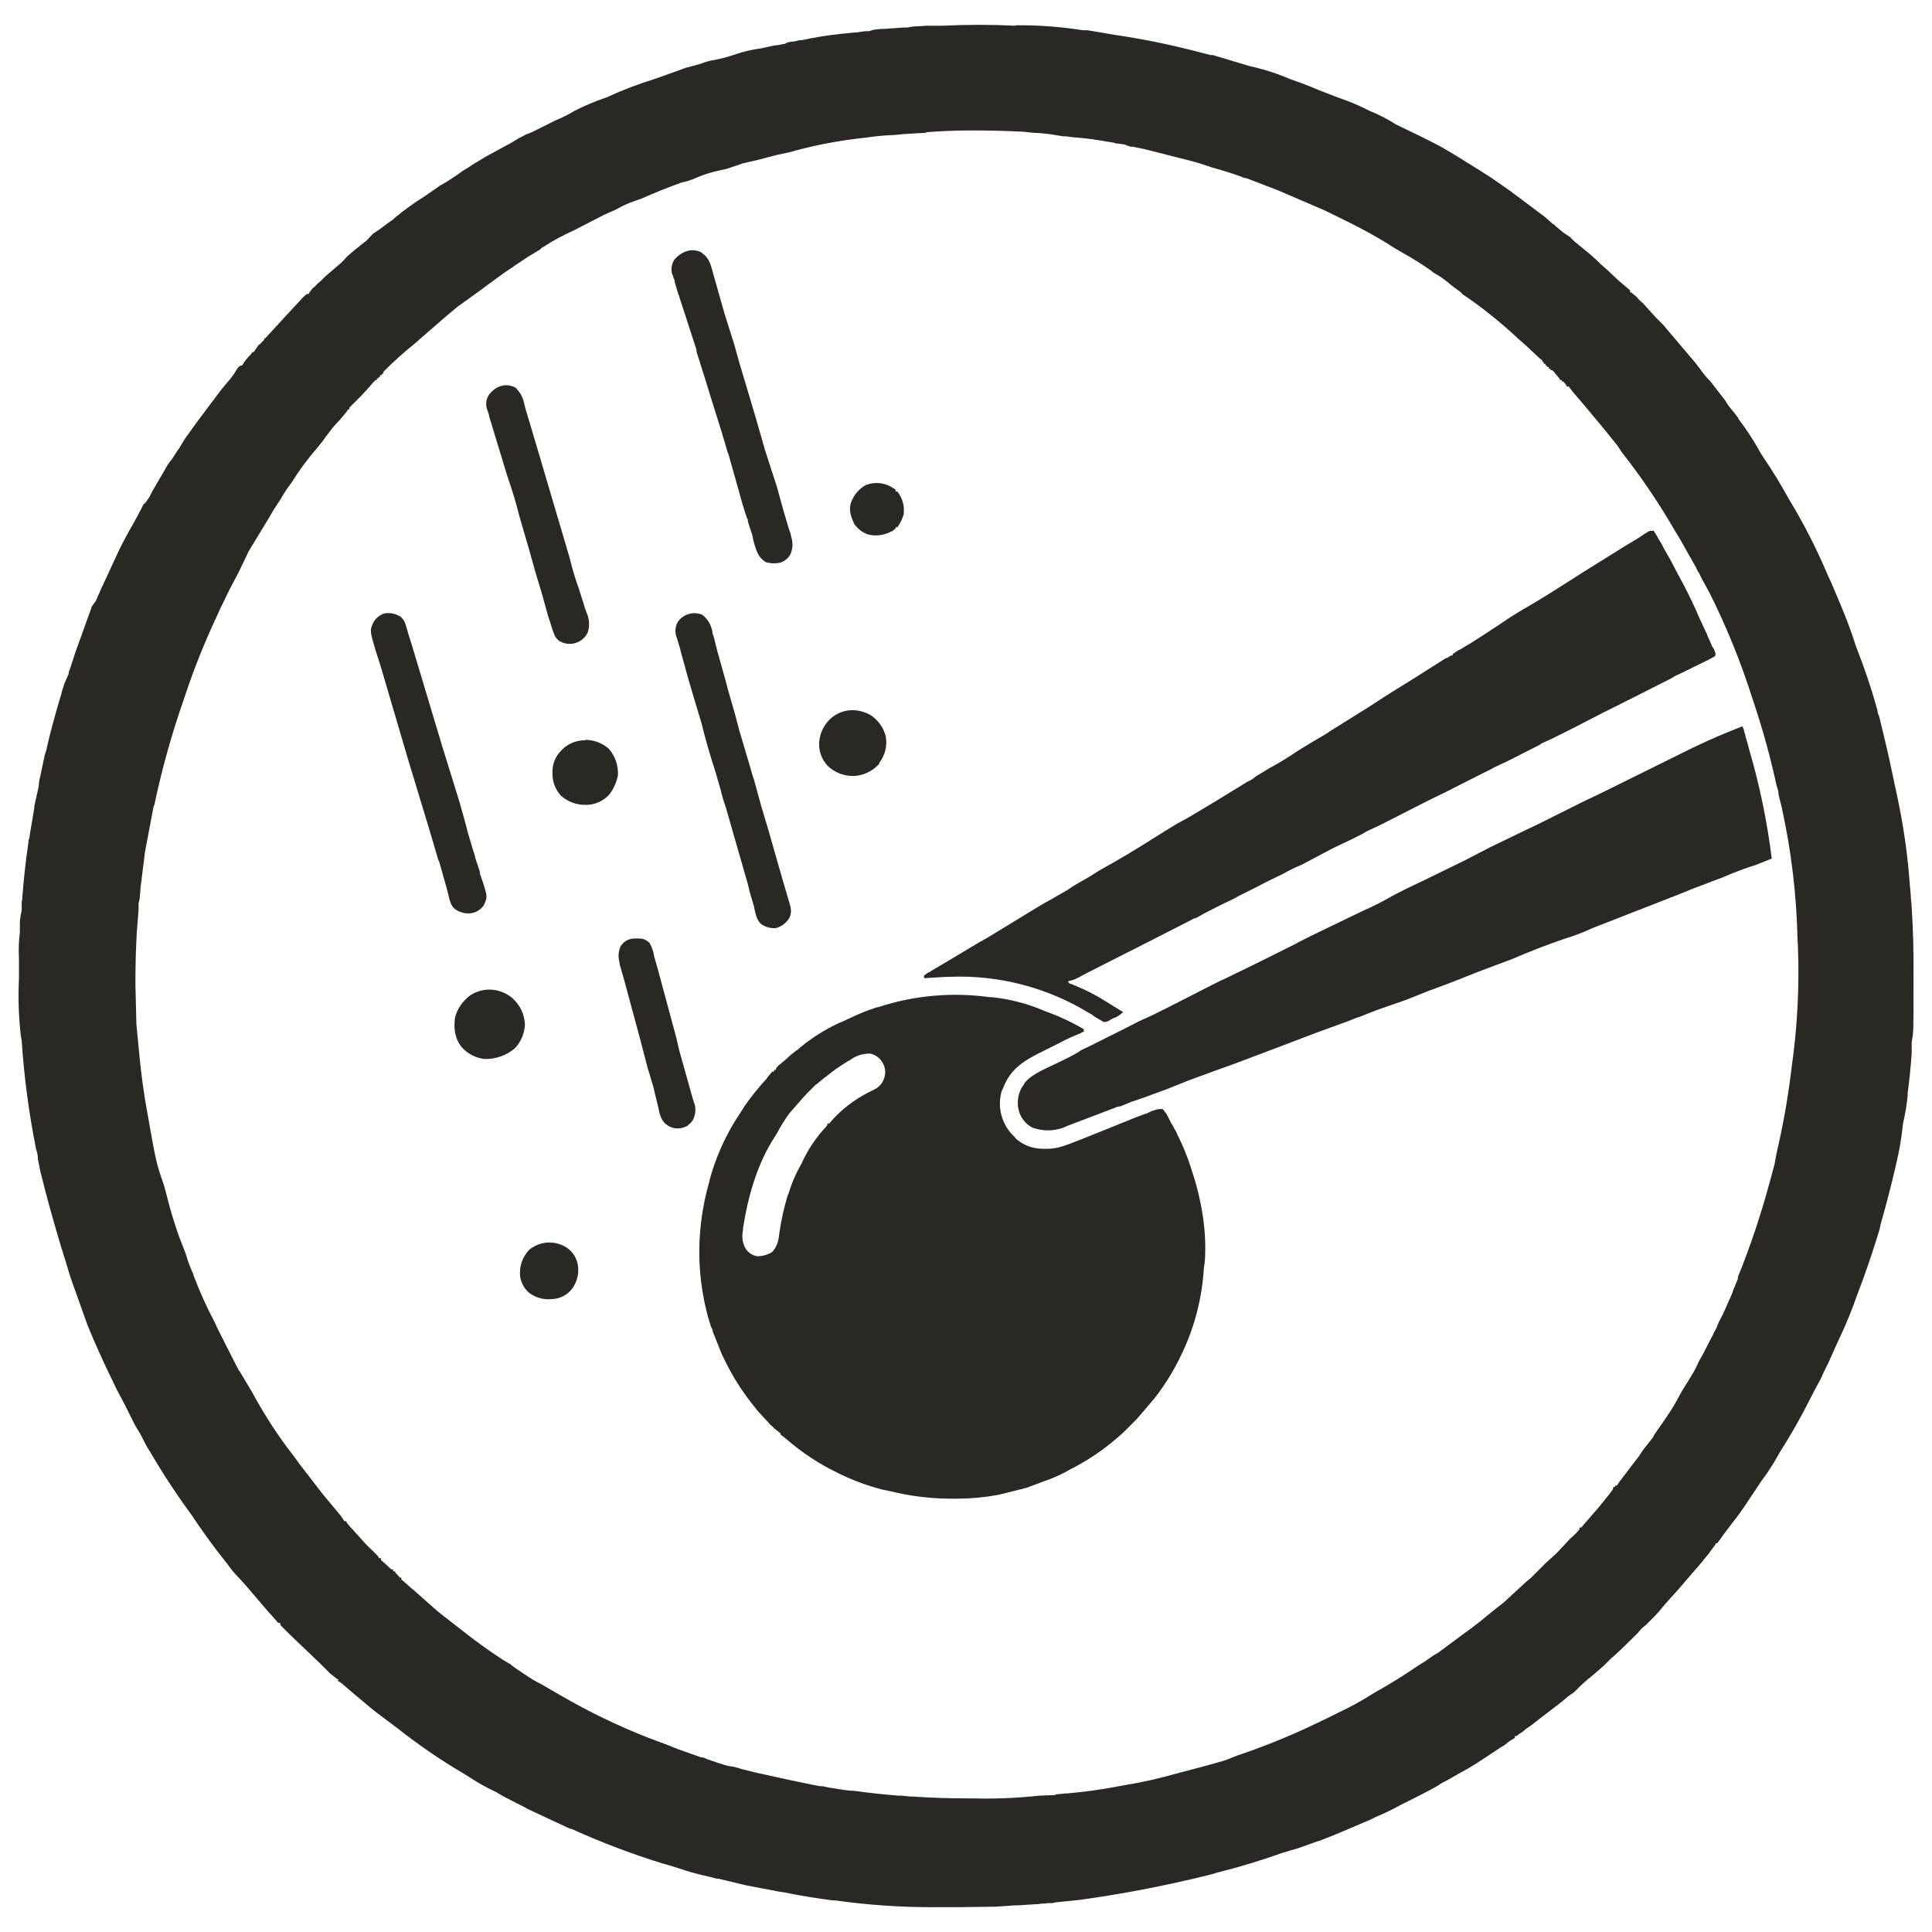
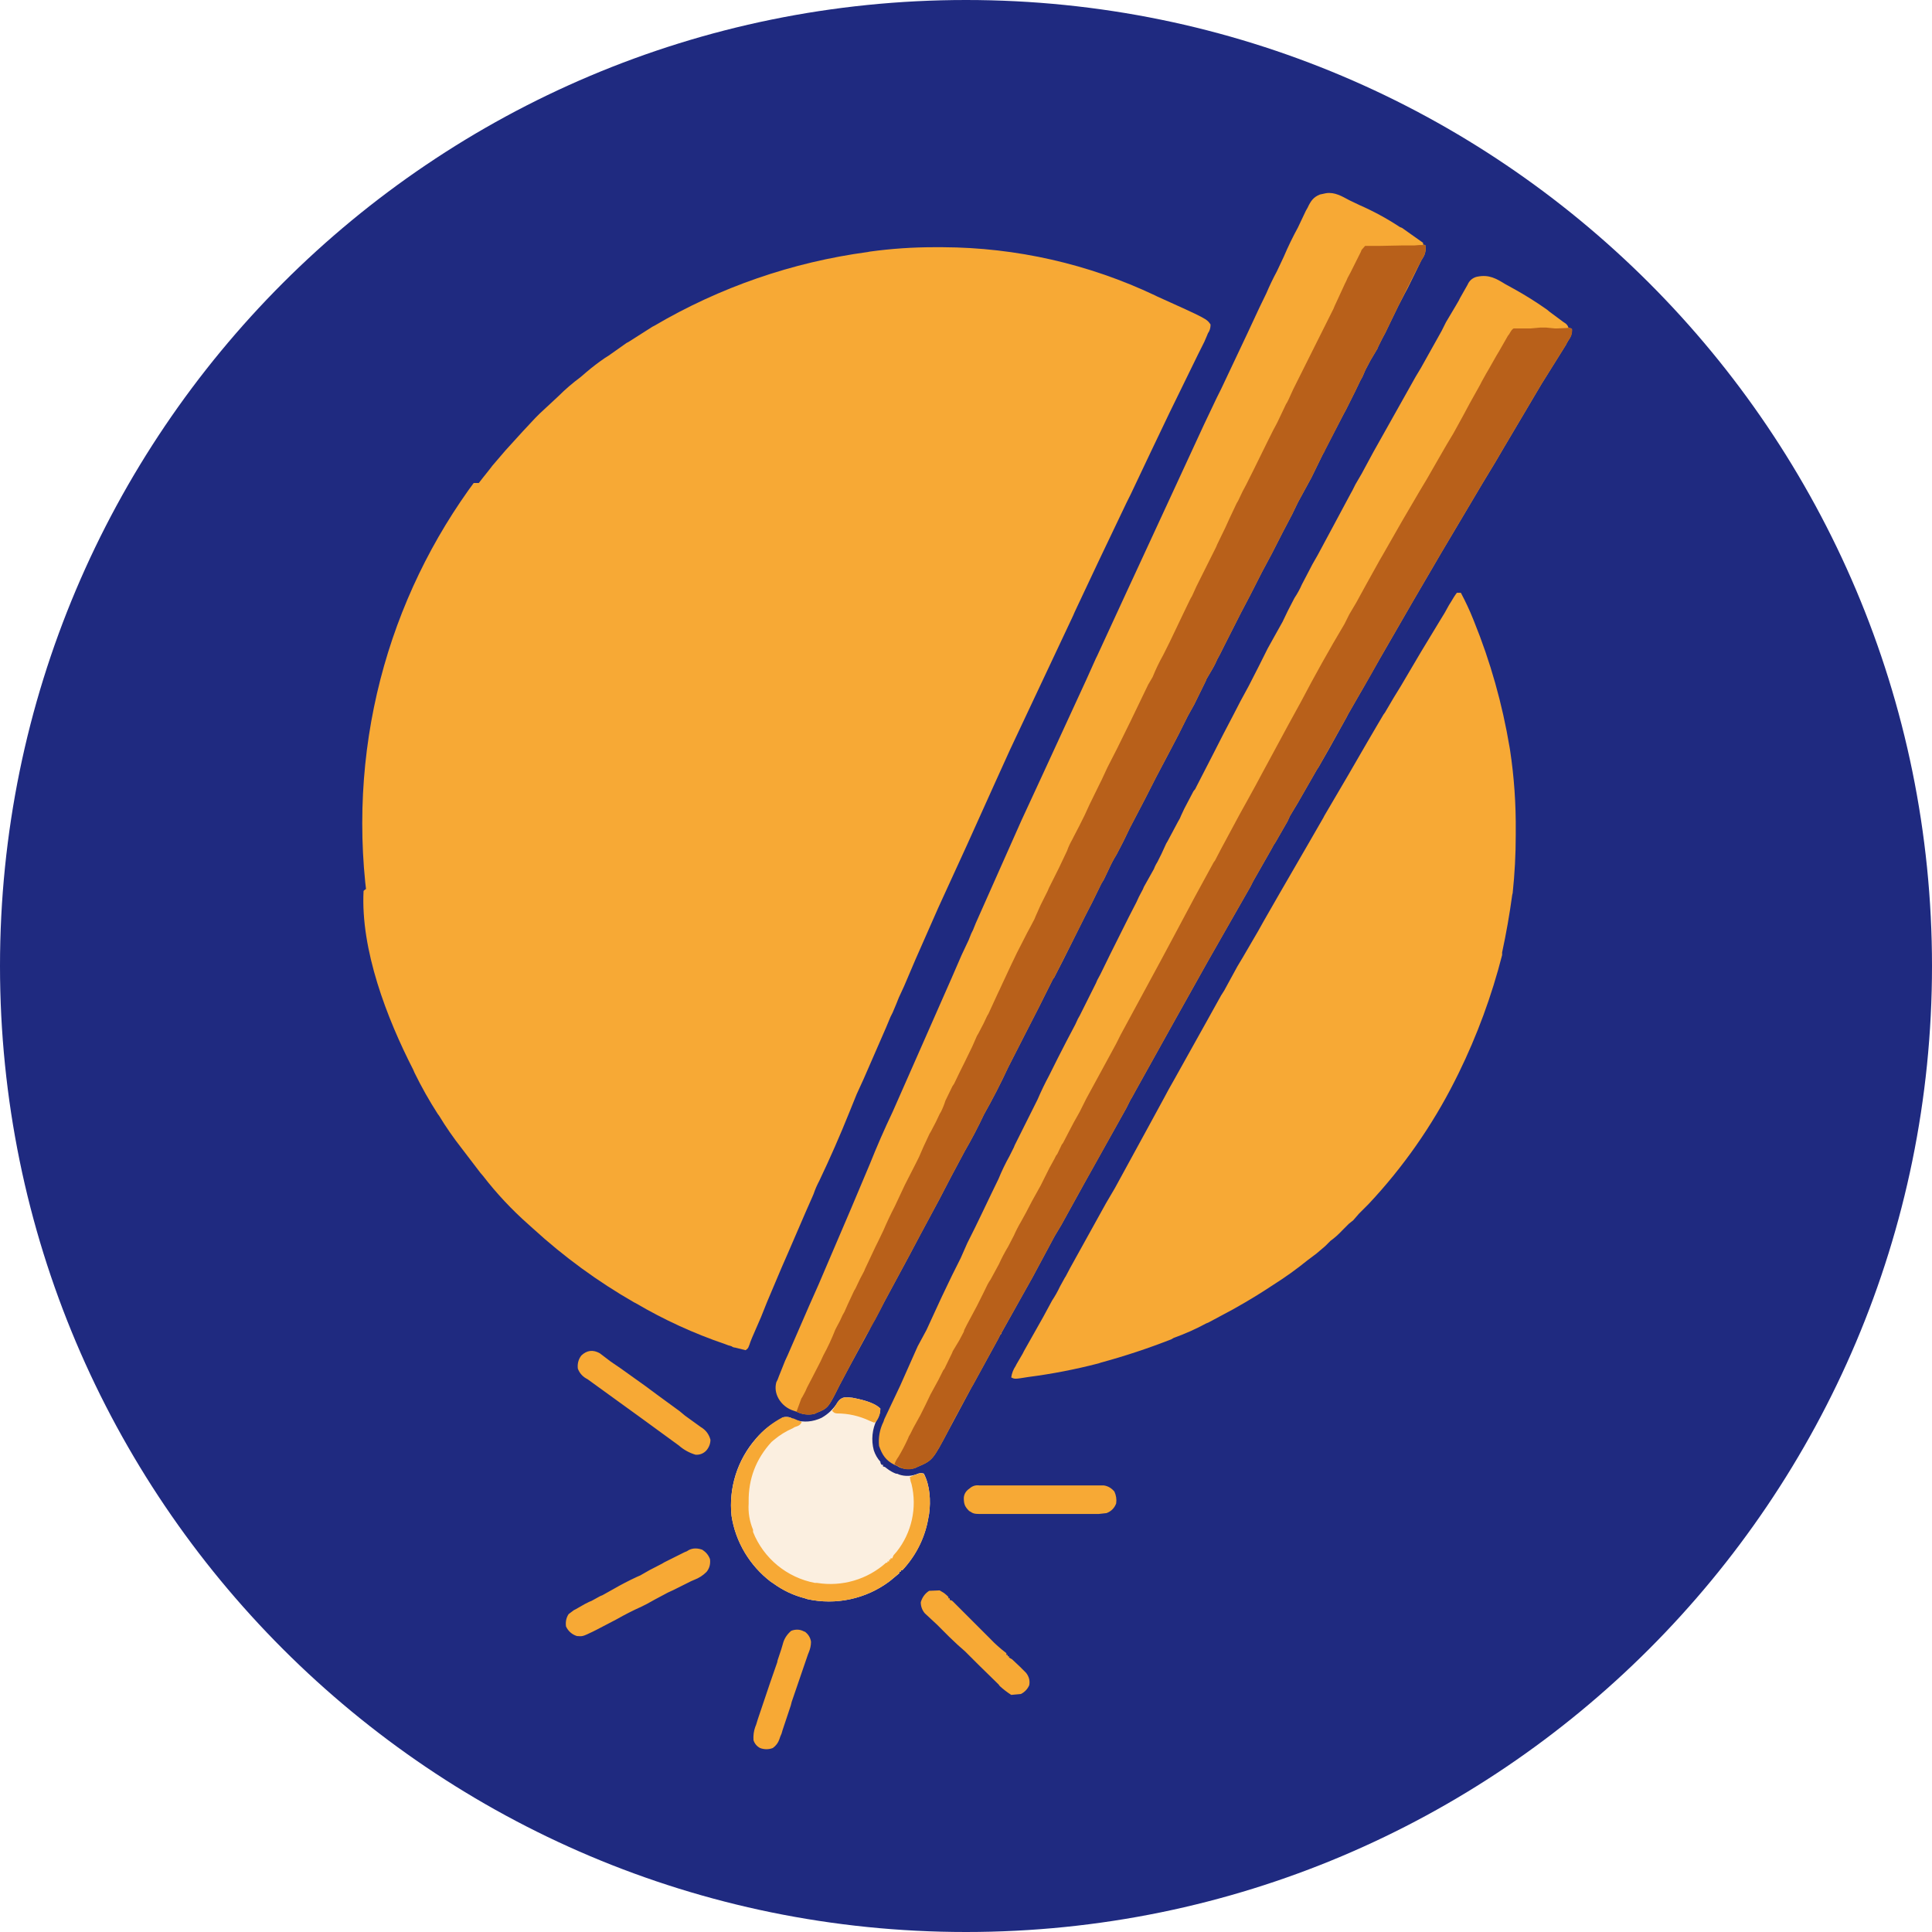
- <svg xmlns="http://www.w3.org/2000/svg" viewBox="3.63 2.11 42.8 42.8">
-   <g fill="#2B2824" fill-rule="evenodd">
-     <path d="M26.13 2.67h.19a9 9 0 0 1 1.3.11h.1l.3.05.29.05a17 17 0 0 1 1.75.35l.39.1h.05l.6.18.23.07.1.02a5 5 0 0 1 .8.27q.3.1.6.23l.44.17a5 5 0 0 1 .71.3q.3.12.58.3l.5.24.3.15.19.1.34.2.24.15.29.18.25.16.43.3.05.04.11.08.6.45.1.09.08.07q.03 0 .04.03l.18.15.15.1.1.1.22.18q.19.15.36.32l.18.16.21.2.26.22v.04l.03.01.12.1q.06.08.13.13l.18.2.13.14.13.13.12.14.33.39.28.33.1.13q.1.15.24.29l.31.4q.09.15.19.26l.1.13.02.04a6 6 0 0 1 .43.65l.02.04.1.16a11 11 0 0 1 .55.9q.5.82.87 1.7l.07.15.2.47.15.37.11.3.1.3q.27.68.47 1.4 0 .06.04.14l.17.71.05.22.19.89.03.15a14 14 0 0 1 .24 1.78l.02.21v.04l.01.1.01.13q.05.79.04 1.58v.26c0 .93 0 .93-.04 1.15v.24q-.03.45-.09.89v.06q-.03.3-.1.6l-.03.24q-.04.3-.1.56l-.04.18q-.15.64-.33 1.27l-.02.1q-.16.53-.35 1.06l-.16.43q-.15.43-.34.84l-.12.26-.17.38-.1.2q-.07.17-.16.32l-.13.25q-.31.62-.68 1.2l-.12.21q-.14.23-.29.43l-.32.48q-.15.23-.31.43l-.22.29-.02.03-.05.07-.06.08h-.03l-.01.03-.12.16-.02.03-.23.28-.14.16-.3.35-.27.3-.12.14-.04.05-.1.11-.2.2q-.1.07-.18.18l-.39.38-.14.13-.04.03-.18.18-.23.2q-.23.18-.42.38l-.14.1-.13.11-.39.3-.04.03-.27.21-.09.06-.11.09-.04.02c-.07.06-.07.06-.11.06v.04l-.1.06-.03.02-.1.08-.1.06c-.6.4-.6.4-.91.57l-.28.16-.1.05-.06.04-.03.02-.18.1-.29.15-.36.18q-.27.15-.54.26l-.12.06-.68.29-.12.05-.33.13-.04.01-.42.15-.37.11q-.7.25-1.42.43l-.17.05-.5.12-.05.01a27 27 0 0 1-2.28.42l-.07.01-.5.05-.1.02h-.1l-.06.01h-.06l-.07.01-.48.03h-.08l-.11.01-.31.02h-.07l-.73.01h-.61q-1.06 0-2.13-.15h-.05q-.55-.07-1.09-.18l-.13-.02-.68-.13-.05-.01-.58-.14h-.04l-.15-.04a6 6 0 0 1-.72-.2l-.3-.09-.04-.01q-1.03-.32-2-.76l-.07-.02-.92-.43-.05-.03-.47-.24-.17-.1q-.3-.14-.56-.31l-.16-.1a13 13 0 0 1-1.46-1l-.48-.36-.1-.08-.43-.36-.23-.2-.08-.05v-.04l-.03-.01-.1-.08-.04-.03-.03-.03-.07-.07-.04-.04-.1-.1-.66-.63-.09-.09-.04-.04-.04-.04-.03-.03-.02-.06h-.04L9.74 38l-.18-.2-.47-.55-.18-.2q-.14-.14-.24-.29l-.08-.1a14 14 0 0 1-.71-.98q-.5-.68-.92-1.4l-.07-.11-.15-.29-.12-.2-.15-.3-.08-.16-.17-.32-.03-.06-.08-.17-.02-.04a20 20 0 0 1-.52-1.16l-.05-.14-.3-.84-.02-.06-.04-.12-.04-.14a34 34 0 0 1-.5-1.73l-.07-.28-.02-.07-.06-.3q0-.11-.04-.22-.24-1.2-.32-2.41l-.02-.12q-.07-.61-.04-1.25v-.46a3 3 0 0 1 .02-.56v-.26l.01-.06.01-.08q.03-.09.02-.18v-.09l.01-.05a17 17 0 0 1 .14-1.28c0-.05 0-.05.02-.09l.02-.14.09-.53v-.04l.1-.45q0-.1.03-.2l.1-.48.03-.09.04-.17.04-.17q.12-.47.26-.93l.01-.05.04-.12.01-.04.1-.23q0-.05.03-.11l.12-.37.35-.97.01-.04.05-.07q.04-.04.07-.12l.02-.05.03-.06.05-.12.03-.06.31-.67.05-.11q.15-.3.33-.61l.15-.28.02-.04.02-.04q.01-.04.06-.07l.09-.13.03-.06L7 13l.28-.48q.06-.12.16-.24l.13-.2.03-.04.12-.2.25-.35.15-.2.33-.44.1-.13.16-.19q.1-.12.18-.26.04-.06.11-.07l.04-.07.08-.1c.08-.08.08-.08.1-.12h.03l.02-.03.07-.1.03-.04q.03 0 .04-.03l.07-.07q0-.03.03-.04l.34-.37.1-.11.42-.45c.06-.05.06-.05.1-.05l.02-.04.07-.09.04-.03.03-.03.04-.04.07-.06.1-.1.35-.3.03-.03.03-.03.06-.07.15-.13.25-.2.03-.02.15-.16.15-.1.2-.15.09-.06.04-.04a6 6 0 0 1 .68-.49l.23-.16.1-.07.14-.08.26-.17q.1-.08.21-.14l.12-.08.3-.18.46-.25.04-.02.2-.12.17-.09q.14-.05.27-.12l.4-.2q.2-.08.4-.2a5 5 0 0 1 .71-.3 9 9 0 0 1 1.1-.42l.56-.2q.09-.04.19-.06l.25-.07q.15-.06.29-.08.26-.05.51-.14a3 3 0 0 1 .54-.12l.22-.05c.32-.05.32-.05.35-.08l.11-.02h.04l.12-.03h.05a8 8 0 0 1 .87-.14l.2-.02.1-.01h.04l.2-.03h.08l.1-.03.18-.02h.06l.42-.03h.09l.1-.02.33-.02h.34q.82-.04 1.63 0m-1.97 2.37-.51.03-.2.02q-.3.01-.57.05l-.17.02a10 10 0 0 0-1.62.32l-.24.05-.42.11-.35.08-.05.02-.3.1-.18.04q-.27.06-.5.16-.15.07-.31.1-.45.16-.9.36l-.17.06q-.2.07-.37.17l-.29.13-.66.34q-.36.16-.7.38l-.03.02-.03.03-.25.15-.3.2-.25.17-.6.44-.43.31-.24.2-.45.39-.25.22a8 8 0 0 0-.7.63v.04h-.03v.03h-.04v.04h-.03v.03h-.04v.04h-.03l-.06.06-.13.15-.12.13-.27.27v.04h-.03l-.03.05-.15.18q-.15.15-.27.32l-.04.05-.07.1-.13.16a6 6 0 0 0-.56.76q-.14.18-.25.38l-.1.15-.07.11-.08.14-.45.74-.08.17-.13.27-.03.06-.18.34-.2.41-.1.22a16 16 0 0 0-.67 1.67l-.05.15q-.4 1.14-.65 2.33l-.02.05-.18.95-.01.06-.1.8v.04l-.01.1q0 .09-.03.17v.15l-.04.51q-.03.54-.03 1.09v.06l.02.82v.04l.07.73a15 15 0 0 0 .17 1.23c.2 1.13.2 1.13.37 1.62l.05.18q.12.5.3 1l.02.05.07.18.05.13q.06.22.16.43l.01.04q.2.53.46 1.02l.06.13.17.34.02.04.28.55.03.04.28.47q.33.61.73 1.16l.06.08.13.17.13.18.51.66.4.48.08.12h.04l.01.03.08.1.06.06.06.07.03.03.09.1q.11.13.24.25l.14.14q0 .03.03.04h.03v.04l.07.06.13.12q.04.04.07.03v.04h.04l.01.03.1.11h.03v.04l.06.05.17.15.05.04.1.09.43.38.37.29.13.1q.45.36.94.68l.17.1.06.05.1.07c.36.24.36.24.54.33l.22.13.14.08.07.04a14 14 0 0 0 1.93.93l.4.15.25.1.51.18q.06 0 .13.04c.44.15.44.15.6.17l.21.06.28.07.73.16.24.05.34.07.11.02h.05l.14.03.26.04.06.01.16.02h.06q.5.07 1.01.11h.07l.2.02h.05q.6.04 1.2.04h.12q.73.02 1.47-.06l.24-.01c.1 0 .1 0 .14-.02l.12-.01.08-.01h.04q.58-.05 1.15-.16l.11-.02a10 10 0 0 0 1.16-.26l.38-.1.3-.08c.4-.11.4-.11.57-.18l.1-.04a15 15 0 0 0 1.6-.64l.42-.2.2-.1a7 7 0 0 0 .8-.44q.52-.29 1-.62l.13-.08.2-.14.09-.05.58-.43q.28-.2.53-.41l.21-.17q.14-.1.25-.21l.12-.11.26-.24.12-.1.33-.33.22-.2.04-.04.28-.3q.12-.1.2-.2v-.04h.04l.05-.06.33-.38.13-.16c.2-.25.2-.25.2-.3h.04v-.03h.04l.06-.09.19-.25.23-.3.1-.15.22-.28.03-.06c.39-.56.39-.56.52-.8l.1-.18c.27-.43.27-.43.37-.65l.08-.14.2-.39.03-.05.02-.05.05-.09.06-.15.09-.17.2-.45.03-.09.1-.24v-.04a18 18 0 0 0 .69-2.05l.12-.44.05-.27q.2-.85.31-1.72l.02-.16q.16-1.12.15-2.25v-.04l-.01-.38-.01-.21a15 15 0 0 0-.34-2.84l-.01-.05-.07-.28q0-.09-.04-.18a17 17 0 0 0-.49-1.8l-.05-.15a16 16 0 0 0-.95-2.34l-.17-.31-.05-.1q0-.02-.03-.05l-.06-.12-.35-.62-.08-.13a15 15 0 0 0-1.2-1.78l-.1-.15-.29-.36-.1-.12-.35-.42-.24-.28-.1-.13h-.05v-.03l-.07-.08h-.03v-.03h-.04l-.01-.03-.1-.12-.03-.04q-.04-.04-.07-.03v-.03h-.04v-.04h-.04v-.03h-.03v-.04h-.04v-.04h-.03v-.03l-.07-.06-.14-.13-.16-.15-.16-.14a10 10 0 0 0-1.25-1L36 8.59l-.07-.05-.16-.12q-.18-.16-.4-.28l-.03-.03q-.3-.21-.62-.39l-.19-.11c-.5-.33-1.06-.6-1.6-.86l-.05-.02-.93-.4-.7-.27q-.08-.01-.13-.04-.31-.11-.64-.2l-.06-.02-.06-.02-.15-.05-.14-.04-.31-.08-.04-.01-.08-.02-.67-.17-.25-.05h-.05l-.13-.05-.08-.01-.05-.01h-.05l-.06-.02-.13-.02-.18-.03q-.3-.05-.6-.07l-.14-.02h-.07l-.12-.02q-.27-.05-.56-.06l-.17-.02Q25.77 5 25.2 5h-.06q-.5 0-1 .04" />
-     <path d="M19.16 7.7c.2.13.22.3.28.51l.25.88.2.63.12.43.37 1.24.2.7.26.8.16.58.04.13.01.04.07.23.02.05.02.09q.06.19-.02.38a.4.4 0 0 1-.21.18.6.6 0 0 1-.34-.01c-.16-.1-.2-.24-.25-.4l-.03-.12-.01-.06-.1-.31q0-.06-.03-.1l-.1-.32-.08-.29-.22-.78-.02-.05-.13-.44-.26-.83-.12-.39-.18-.57v-.04l-.38-1.17q0-.03-.02-.05l-.08-.27q0-.06-.03-.1l-.01-.05-.02-.04a.4.4 0 0 1 .05-.32c.15-.17.37-.27.6-.16m-4.1 3.02q.13.13.17.32l.03.12.02.07.1.33.13.44.09.3.01.04.03.1.6 2.03a6 6 0 0 0 .2.67l.12.38.02.07.05.13a.6.6 0 0 1 .01.4.44.44 0 0 1-.61.2.3.3 0 0 1-.14-.18l-.02-.05-.09-.28-.02-.06-.13-.47-.15-.5-.14-.5-.21-.72a10 10 0 0 0-.27-.9l-.18-.59-.2-.66-.02-.06-.01-.06-.05-.14q-.04-.2.09-.34c.15-.17.38-.22.57-.1m8.36 2.22.04.03V13h.04q.17.22.14.5-.04.15-.14.29h-.04v.03l-.08.06-.05.02a.7.7 0 0 1-.48.05.6.6 0 0 1-.31-.24c-.07-.16-.12-.3-.07-.46q.1-.27.34-.4.32-.11.61.08m16.83.93.08.13.02.04.08.13.04.08.17.3.14.27.13.24q.2.38.37.78l.15.32.02.05.1.23.04.06.02.06c.02.04.02.04 0 .1l-.13.07-.04.02-.55.27-.17.08-.08.05-1.09.55-.4.2-.68.35-.2.1-.28.14-.22.1-.04.03-.73.37-.28.13-.07.04-.1.05-.18.09-.75.38-.35.17-.59.3-.43.22-.04.02-.3.14-.07.04-.03.02-.24.12-.42.2-.7.37q-.2.08-.39.19l-.37.18-.27.14-.36.18L31 22l-.12.06-.25.12-.33.17-.18.1q-.04 0-.1.04l-.9.46-.79.4-.63.32-.15.08-.04.02-.08.04-.14.04q.02.06.08.06l.04.02.05.02a4 4 0 0 1 .66.34l.39.24q-.1.1-.22.14l-.04.02c-.1.06-.1.06-.17.06l-.19-.11-.08-.06-.04-.02a5.5 5.5 0 0 0-3.12-.81h-.05l-.5.03v-.06l.1-.07q.03 0 .04-.02l.39-.23.7-.42.04-.02.14-.08 1.05-.64.2-.12.11-.06.4-.23.15-.1.33-.19.24-.15a21 21 0 0 0 1.24-.74l.47-.29.24-.13.62-.37.7-.43q.1-.04.19-.12l.28-.17a7 7 0 0 0 .64-.39l.36-.22.24-.14.08-.05.04-.03.13-.08.4-.25.32-.2.4-.26.69-.43.63-.4.04-.01c.07-.05.07-.05.11-.05v-.03l.12-.08.08-.04.03-.02.2-.12.25-.16.35-.23a9 9 0 0 1 .72-.45l.33-.2.57-.36.25-.16.61-.38.32-.2.25-.15.05-.03.1-.07.05-.03.05-.03c.03-.02.03-.02.1-.02m-27.75 1.89c.07.06.1.1.13.2l.02.07.01.03.04.14.07.22.63 2.1.02.07.1.32.3.97.14.5.04.16.11.37.05.16.01.05.1.3v.04l.07.2c.1.32.1.32.02.5a.4.4 0 0 1-.28.18.5.5 0 0 1-.36-.09c-.1-.08-.12-.21-.15-.33l-.02-.08-.05-.18-.13-.46-.02-.04-.18-.61-.1-.33-.4-1.32-.6-2.04-.08-.25-.02-.06c-.14-.47-.14-.47-.06-.65q.08-.14.24-.2.19-.03.34.06m6.71-.03q.2.16.23.43l.02.05.08.32.16.57.08.3.15.52.1.38.22.74.08.28.02.05.17.62.15.5.12.42.16.56.19.65.01.04q.05.14-.01.28a.5.5 0 0 1-.3.23.5.5 0 0 1-.33-.09c-.11-.1-.13-.27-.16-.4l-.1-.34-.01-.05-.03-.12-.23-.8-.25-.87q-.07-.2-.12-.41l-.11-.38a15 15 0 0 1-.31-1.08l-.18-.6-.12-.41-.16-.58-.01-.05-.04-.13-.02-.07-.02-.06a.4.4 0 0 1 .03-.35.45.45 0 0 1 .54-.15m3.74 2.23q.24.17.32.45.06.33-.14.6 0 .03-.03.05a.8.8 0 0 1-.52.24.8.8 0 0 1-.6-.23.7.7 0 0 1-.18-.55q.04-.3.26-.5c.26-.22.6-.23.89-.06m19.3.24.03.07.01.05.02.06.01.05.05.17.04.15q.34 1.17.49 2.38l-.35.14a7 7 0 0 0-.72.27l-.66.25-.37.15-.36.14-.05.02-1.46.57q-.3.14-.63.24a16 16 0 0 0-1.16.45l-.43.16-.37.14-.35.14-.31.12-.38.14-.5.2-.66.23-.38.15-.04.01-.2.08-.74.27-.71.27-.21.08-.45.17-.48.18-.39.14-.3.11-.27.1-.5.2-.55.2-.21.07-.24.1q-.07 0-.14.04l-.03.01-1 .38-.09.04a1 1 0 0 1-.69 0 .6.6 0 0 1-.29-.34.7.7 0 0 1 .05-.54l.05-.07.02-.04c.17-.21.48-.32.72-.44.37-.18.37-.18.54-.29l.21-.1.32-.16.42-.21.31-.16.33-.15.4-.2.43-.22.47-.24.2-.1.09-.04.82-.4.7-.35.04-.02.07-.04.3-.15.04-.02 1.1-.53a6 6 0 0 0 .63-.32l.31-.16.42-.2.9-.44.54-.28.62-.3.5-.24.08-.04.84-.42.46-.22 1.96-.97a15 15 0 0 1 1.13-.49m-25.63.3a.8.8 0 0 1 .52.2q.21.25.2.58a1 1 0 0 1-.17.4l-.03.04a.7.7 0 0 1-.54.22.8.8 0 0 1-.52-.2.7.7 0 0 1-.19-.5v-.04q0-.27.2-.47a.7.7 0 0 1 .52-.22m1.14 4.39h.06q.13 0 .23.1.08.14.1.29l.08.28.14.52.27 1 .07.3.3 1.07.02.06q.08.2-.02.4c-.04.06-.04.06-.09.1l-.03.03q-.15.08-.3.05a.4.4 0 0 1-.27-.2q-.05-.1-.07-.23l-.1-.41-.01-.05-.03-.1-.08-.27-.02-.06-.15-.58-.37-1.37-.1-.35-.01-.07a.5.5 0 0 1 .03-.34q.12-.18.35-.17m-2.75 1.32c.18.17.26.34.28.59q-.02.3-.22.52a1 1 0 0 1-.68.24.8.8 0 0 1-.5-.26c-.16-.2-.18-.42-.15-.66q.08-.3.35-.5c.3-.18.65-.15.92.07" />
-     <path d="M25.55 24.2h.05a4 4 0 0 1 1.18.31q.45.16.86.4v.06q-.04 0-.07.03-.24.09-.46.21l-.36.18c-.41.2-.74.39-.9.83l-.03.06-.01.04a1 1 0 0 0 .3.98l.03.04q.27.23.64.22h.05c.24 0 .44-.09.65-.17l.08-.03 1.24-.5.16-.06.09-.03.1-.05.04-.01a.4.4 0 0 1 .2-.03l.09.12.02.04.07.14.03.05.09.16.02.05a5 5 0 0 1 .31.76c.22.66.35 1.36.3 2.06l-.02.14q-.06.98-.47 1.86l-.02.04q-.24.52-.6.98l-.1.12-.3.35-.3.3-.15.13a5 5 0 0 1-.96.65l-.04.02a3 3 0 0 1-.59.27l-.4.15-.6.15-.05.01a5 5 0 0 1-.87.08h-.06q-.74.01-1.46-.17l-.15-.03a5 5 0 0 1-.93-.34l-.04-.02q-.63-.3-1.16-.76l-.1-.08-.03-.02v-.03l-.03-.02-.11-.09-.04-.04-.05-.04-.04-.05-.25-.27-.02-.03q-.44-.53-.73-1.15l-.03-.06-.2-.5q0-.05-.04-.11a5 5 0 0 1-.18-.74l-.01-.06c-.13-.8-.07-1.63.15-2.4l.01-.05a5 5 0 0 1 .56-1.3l.18-.28.03-.05q.23-.33.49-.61l.05-.07.03-.03.03-.04q.02-.03.06-.02v-.04h.04v-.03l.05-.06.18-.15q.12-.12.27-.22l.03-.03a4 4 0 0 1 .85-.54l.05-.02.24-.11q.27-.13.55-.22l.05-.01a5.5 5.5 0 0 1 2.46-.22m-3.11 1.4-.06.04q-.23.14-.45.32l-.03.02-.17.14-.04.03-.18.18-.11.12-.28.32q-.16.22-.28.45l-.05.08c-.39.6-.59 1.32-.7 2.02v.04q-.05.24.07.43a.4.4 0 0 0 .24.15q.18 0 .33-.09c.13-.13.15-.28.17-.46q.06-.4.18-.8l.02-.04a3 3 0 0 1 .28-.65 3 3 0 0 1 .56-.84q.02-.02.02-.06H22l.05-.06q.34-.38.8-.62l.04-.02.1-.05q.19-.09.24-.3a.4.4 0 0 0-.05-.3.4.4 0 0 0-.28-.2q-.26 0-.46.16m-6.24 4.15q.18.13.23.36a.7.7 0 0 1-.15.57.6.6 0 0 1-.44.2.7.7 0 0 1-.5-.15.6.6 0 0 1-.19-.37q-.02-.33.2-.57a.7.7 0 0 1 .85-.04" />
+ <svg xmlns="http://www.w3.org/2000/svg" width="200" height="200" viewBox="7 2 44 44">
+   <defs>
+     <clipPath id="a">
+       <circle cx="29" cy="24" r="22" />
+     </clipPath>
+   </defs>
+   <circle cx="29" cy="24" r="22" fill="#1f2a80" />
+   <g clip-path="url(#a)">
+     <path fill="#f7a935" d="M28.27 7.63h.2a11.4 11.4 0 0 1 4.84 1.1l.04.02c1.13.51 1.13.51 1.22.64q0 .12-.06.2l-.02.05-.06.14-.04.08-.1.2-.66 1.35-.43.9-.45.95-.03.06-.06.12-.63 1.32-.49 1.04-.07.15-.03.07L30 19.08l-.34.75-.64 1.42-.65 1.42-.52 1.18-.26.61-.12.26-.02.05-.04.1-.08.19-.05.1-.1.24-.51 1.17-.16.35-.17.42a27 27 0 0 1-.68 1.55q-.08.15-.13.3l-.03.07-.15.34-.41.95-.14.32-.33.78-.1.25-.04.1-.2.46-.04.1-.02.06-.02.05q-.01.04-.07.08l-.24-.06q-.04 0-.08-.03l-.07-.02-.08-.03a11 11 0 0 1-2.03-.93l-.04-.02a13 13 0 0 1-2.3-1.68l-.1-.09A8 8 0 0 1 18 28.78l-.06-.07-.42-.55q-.29-.37-.52-.75l-.03-.04q-.29-.45-.53-.94l-.03-.07c-.6-1.17-1.2-2.73-1.13-4.07.06-.06.08-.05.17-.05h1.39c.51 0 .98-.14 1.37-.51l.15-.18c.16-.21.3-.48.34-.74l.01-.07a2 2 0 0 0-.46-1.55l-.04-.05q-.09-.1-.18-.16l-.19-.15.02-.05h1.51q.46.02.9-.12l.05-.02q.28-.1.51-.28l.04-.03c.37-.28.6-.7.69-1.15v-.05a1.9 1.9 0 0 0-1.44-2.08l-.07-.02q-.2-.03-.4-.02h-2.81c-.06-.01-.06-.01-.13-.05q.01-.12.08-.23l.04-.06.4-.7.03-.04q.15-.27.35-.52l.08-.12q.2-.28.42-.55l.07-.09.03-.04.3-.35.1-.11.2-.22.1-.11.28-.3.1-.1.43-.4q.23-.23.5-.43l.14-.12q.2-.17.42-.32l.08-.05.41-.29.04-.02.55-.35.04-.02a13 13 0 0 1 4.86-1.68l.05-.01q.73-.1 1.46-.1" />
+     <clipPath id="b">
+       <path d="M13 13h11v11H13z" />
+     </clipPath>
+     <circle cx="28.35" cy="20.75" r="13.1" fill="#f7a935" clip-path="url(#b)" />
+     <path fill="#f7a935" d="M40.18 15.5h.09q.16.3.28.6l.02.05q.56 1.38.81 2.87l.01.06q.14.92.13 1.87v.07q0 .66-.07 1.32l-.01.04q-.09.66-.23 1.31v.06a14 14 0 0 1-.99 2.69l-.09.18a12 12 0 0 1-1.96 2.8l-.22.22-.13.15-.1.08-.15.15q-.13.14-.27.24l-.12.12-.2.17-.2.15a8 8 0 0 1-.78.56q-.42.28-.85.52l-.07.04-.56.3-.05.02q-.35.19-.74.33l-.05.03q-.79.31-1.6.53l-.06.02a13 13 0 0 1-1.6.31c-.31.05-.31.05-.39.01q.02-.14.1-.26l.02-.04.07-.12.07-.12.03-.06.44-.78.2-.37q.1-.15.18-.32l.11-.2.02-.03.1-.19.82-1.48.2-.34.77-1.41.37-.68.08-.15.13-.23.53-.95.24-.43.3-.54.07-.11.3-.55.12-.2.35-.6.14-.25.35-.61.66-1.14.34-.59.02-.04.54-.92.44-.76.24-.41.13-.22.03-.04.2-.34.16-.26.46-.78.43-.71.11-.18.1-.18.05-.08.06-.1.04-.06zM37.2 6.4c.2-.03.36.07.53.16l.23.11q.48.21.92.5l.05.02.48.34v.04l.05.01q.03.17-.06.3l-.03.05-.31.63-.07.13-.14.27-.17.35-.13.27-.07.13-.09.18-.02.05-.16.27-.1.19-.02.04-.06.14-.05.09-.12.25-.2.4-.07.13-.44.85-.02.04-.02.04-.23.47-.02.04-.3.55-.13.27-.21.4-.25.49-.23.43-.27.53-.21.4-.37.73-.1.2-.07.13q-.06.14-.14.27l-.1.17-.02.05-.26.53-.15.27-.21.42-.22.42-.28.53-.26.51-.35.67-.13.27-.03.06-.14.27q-.1.16-.18.34l-.11.23-.06.1-.2.41-.16.31-.15.3-.06.12-.3.6-.2.39-.03.04-.29.58-.03.06-.43.84-.27.53a15 15 0 0 1-.55 1.07 11 11 0 0 1-.44.84l-.32.6-.26.5-.43.8-.26.49-.55 1.02-.22.42q-.08.12-.13.24l-.43.79-.25.47c-.26.52-.26.52-.53.63l-.04.02a.6.6 0 0 1-.41-.05l-.06-.02a.6.6 0 0 1-.35-.28q-.1-.18-.05-.37l.03-.06.03-.08.14-.35.06-.13.5-1.15.2-.45.74-1.73.43-1.02a20 20 0 0 1 .52-1.19l.71-1.61.63-1.43.23-.53.16-.34.06-.15.04-.08.06-.15.64-1.44.4-.9.43-.93.06-.13.99-2.15.22-.49.03-.06.71-1.54.13-.28.86-1.86.73-1.58.29-.61.1-.2.6-1.27.27-.58.16-.33q.11-.26.24-.5l.16-.34q.14-.33.32-.66l.18-.38.04-.07c.07-.15.13-.24.28-.3zm4.08 2.07.2.11q.38.21.75.47l.06.05.31.23.06.04c.04.04.04.04.06.09l.08.03q.01.14-.08.26l-.04.07-.02.04-.3.48-.25.4-.87 1.47-.17.29-.32.53-.92 1.55-.66 1.13-.75 1.3-.38.67-.07.12-.27.47-.03.06-.4.72-.24.42-.04.06-.43.75-.18.3-.06.13-.27.47-.04.06-.06.11-.41.72-.06.12-.4.7-.57 1-.75 1.34-.88 1.58-.11.2-.02.03-.1.2-.95 1.7-.53.96-.15.25-.51.95-.28.5-.42.75q0 .03-.03.05l-.05.1-.57 1.04-.03.05-.52.97c-.37.7-.37.7-.72.85l-.04.02q-.18.06-.36-.01l-.07-.04-.05-.02c-.2-.1-.28-.23-.35-.43a1 1 0 0 1 .1-.55l.02-.06.36-.76.4-.9.2-.37.17-.37.18-.39.23-.48.2-.4.15-.34.17-.34.15-.31.23-.48.16-.33q.11-.27.25-.52l.1-.2.02-.05.32-.64.2-.4q.12-.28.26-.54l.02-.04.02-.04.16-.32.2-.39.2-.38.06-.13.04-.07.37-.74.03-.07.07-.13.23-.47.25-.5.17-.34.17-.33.06-.13.09-.17.02-.05.23-.41.02-.05.03-.06.03-.05.09-.18.11-.24.03-.05.24-.45.04-.07.03-.07.07-.15.21-.4.04-.05.03-.06.36-.7.25-.49.23-.44.16-.31.19-.35.23-.45.2-.4.15-.27.19-.34.12-.25.15-.29q.1-.15.17-.31l.24-.46.12-.21.36-.67.38-.71.05-.09.02-.04.05-.1.14-.24.27-.5.09-.16.87-1.55.12-.2.47-.84.1-.2.22-.37.07-.12.03-.06.17-.3.02-.04a.3.3 0 0 1 .21-.15c.26-.05.42.04.63.17" />
+     <path fill="#b8601a" d="M39.46 7.58q.03.17-.06.3l-.03.05-.05.1-.09.17-.38.76-.17.35-.13.27-.07.13-.09.18-.02.05-.16.27-.1.19-.02.04-.06.14-.05.09-.12.25-.2.4-.07.13-.41.8-.02.05-.03.04-.02.04-.23.47-.02.04-.3.55-.13.27-.21.4-.25.49-.23.43-.27.53-.21.4-.37.73-.1.2-.07.13q-.06.14-.14.27l-.1.17-.02.05-.26.53-.15.27-.21.42-.22.42-.28.53-.26.51-.35.67-.13.27-.03.06-.14.27q-.1.16-.18.34l-.11.23-.06.1-.2.41-.16.31-.15.3-.06.12-.5.99-.03.04-.29.58-.03.06-.43.84-.27.53a15 15 0 0 1-.55 1.07 11 11 0 0 1-.44.84l-.32.6-.26.5-.43.8-.26.49-.55 1.02a11 11 0 0 1-.46.85l-.57 1.07c-.26.52-.26.52-.53.63l-.04.02a.6.6 0 0 1-.41-.05l.11-.3.02-.03.07-.13.04-.09.12-.23.19-.37.06-.13a5 5 0 0 0 .27-.58l.02-.04.09-.17.06-.13.04-.07.08-.18.14-.3.03-.05.11-.23.09-.17.02-.05.24-.51.06-.12.12-.25q.12-.28.26-.55l.23-.49.23-.45.07-.14.02-.04.1-.23.14-.3.03-.05.12-.23.08-.17.03-.05q.06-.12.1-.25l.16-.33.04-.06.13-.27.1-.2.18-.37.11-.25.03-.05.12-.23.08-.17.03-.05.23-.5.02-.04.06-.13.21-.45.13-.27.23-.45.07-.13.1-.19.02-.05.12-.27.16-.32.03-.07.13-.26.1-.2.18-.38q.05-.14.12-.26l.03-.06.13-.25.09-.18.03-.06.11-.24.23-.47.05-.1.13-.28.22-.43.31-.63.4-.83.1-.17q.1-.25.24-.5l.15-.3.32-.67.15-.31.04-.07.1-.22.15-.3.2-.4.1-.2.02-.05.16-.33.02-.04.1-.22.16-.34.04-.07.1-.21.08-.15.18-.36.31-.63.13-.26.07-.13.03-.06.19-.4.02-.03.04-.08.1-.22.15-.3.03-.06.06-.12.1-.2.23-.46.2-.4.09-.18.06-.12.02-.05.24-.52.03-.06.03-.07.07-.13.17-.34.03-.06.03-.06.02-.05.08-.09h.34l.5-.01h.28l.12-.01zm2.62 1.88h.13l.2.02h.05l.22-.01c.07-.01.07-.01.12.02q.02.14-.08.26l-.04.07-.02.04-.3.48-.25.4-.87 1.47-.17.29-.32.53-.92 1.55-.66 1.13-.75 1.3-.2.36-.18.31-.07.12-.27.47-.03.06-.64 1.14-.04.06-.43.75-.18.3-.06.13-.27.47-.04.06-.06.11-.41.72-.06.12-.4.7-.57 1-.75 1.34-.88 1.58-.11.2-.02.03-.1.2-.82 1.47-.13.23-.53.96-.15.25-.51.95-.28.5-.45.8-.05.1-.57 1.04-.03.05-.44.81-.08.16c-.37.7-.37.7-.72.85l-.04.02a.4.4 0 0 1-.36-.02l-.12-.06q.03-.09.09-.17.12-.2.22-.42l.02-.05.03-.05.07-.14.16-.29.03-.06.09-.18.11-.23.18-.33.11-.22.03-.04.17-.35.02-.05.15-.25.1-.19.01-.04.06-.12.23-.43.14-.28c.11-.23.11-.23.17-.32l.19-.35q.09-.2.21-.4l.13-.25q.07-.16.17-.33l.11-.2.13-.25.2-.36.2-.4.11-.2.04-.08.03-.04.1-.21.03-.04.13-.25.11-.21.14-.25.15-.3.49-.9.19-.35.08-.16.02-.04.92-1.7.3-.56.48-.9.42-.77.03-.04.13-.25.43-.8.15-.27.22-.4.15-.28.13-.24.47-.87.28-.51a37 37 0 0 1 .99-1.77l.11-.22.16-.27.23-.42.3-.54.07-.12.44-.77.41-.7.15-.25.27-.47.19-.33.15-.25.22-.4.15-.28.24-.43.03-.06.1-.18.07-.12.17-.3.06-.1.2-.35.03-.04c.06-.1.06-.1.1-.13h.39z" />
+     <path fill="#fbefe0" d="M26.4 33.83c.2.04.5.1.65.25q0 .13-.08.25a1 1 0 0 0-.07.7q.05.15.15.26 0 .04.03.07h.03v.04q.04 0 .07.03l.04.03q.08.06.18.1.04 0 .07.02a.6.6 0 0 0 .44-.02.2.2 0 0 1 .13 0c.14.27.16.62.12.92l-.01.05a2.3 2.3 0 0 1-.6 1.23h-.03v.03h-.04v.04l-.18.15-.05.04a2.3 2.3 0 0 1-1.86.4l-.06-.02q-.39-.1-.72-.34l-.06-.04c-.47-.36-.8-.9-.89-1.5a2.3 2.3 0 0 1 .56-1.76q.24-.28.56-.44l.05-.04q.08-.02.16 0l.12.06q.3.09.6-.05a1 1 0 0 0 .37-.36c.09-.13.18-.11.32-.1" />
+     <path fill="#f7a935" d="m25.06 34.3.07.03.07.03.06.02q-.02.05-.06.08l-.04.02-.06.02-.05.03q-.23.1-.42.26l-.06.05q-.53.58-.52 1.36v.04q-.02.31.1.6v.05a1.9 1.9 0 0 0 1.41 1.16h.05a1.9 1.9 0 0 0 1.57-.46h.03v-.03h.04v-.04h.03v-.03h.04l.03-.07.07-.08a1.8 1.8 0 0 0 .34-1.54l-.02-.06-.02-.1.11-.05.07-.02q.08-.04.14 0c.14.26.16.61.12.9l-.01.06q-.1.64-.51 1.13l-.05.06-.04.04h-.03v.03h-.04v.04l-.18.15-.05.04a2.3 2.3 0 0 1-1.86.4l-.06-.02q-.39-.1-.72-.34l-.06-.04c-.47-.36-.8-.9-.89-1.5a2.3 2.3 0 0 1 .52-1.71l.04-.05a2 2 0 0 1 .6-.48q.13-.03.24.03M23 37.3a.4.4 0 0 1 .17.21q.02.17-.08.29-.12.12-.28.18l-.07.03-.2.1-.2.1-.13.06-.3.16-.18.1-.08.04-.04.02q-.29.13-.57.29l-.46.24-.08.04c-.23.11-.23.11-.36.1a.4.4 0 0 1-.25-.22q-.02-.16.06-.28l.12-.09.04-.02.21-.12.1-.05.05-.02.2-.11.05-.02.25-.14q.26-.15.54-.28l.07-.03.21-.12.29-.15.05-.03.12-.06.18-.09.1-.05.06-.03.05-.02.05-.03q.14-.07.32 0m-2.35-4.48.25.19.22.15.56.4.27.2.52.38.12.1.36.26q.17.1.22.29 0 .13-.09.24a.3.3 0 0 1-.25.1 1 1 0 0 1-.38-.21l-.48-.35-.37-.27-1.23-.89q-.16-.08-.22-.24-.02-.17.08-.3.19-.18.42-.05m8.65 3.01h2.83q.14.02.24.14.06.13.04.27-.06.16-.22.22l-.18.02h-2.61c-.23 0-.23 0-.34-.07-.1-.1-.12-.16-.12-.3q.01-.13.13-.21.1-.09.23-.07m-.91 2.39.1.06.06.05.04.04v.03h.03v.04q.04 0 .07.03l.22.22.07.07.46.46.1.1q.16.17.37.33v.04h.03v.03h.03v.03l.07.04.18.17.05.05.05.05.04.04q.1.13.07.28a.4.4 0 0 1-.19.2l-.22.02q-.14-.09-.26-.2l-.03-.04-.46-.45-.3-.3-.17-.15-.19-.18-.28-.28-.28-.26q-.09-.11-.09-.25.05-.17.19-.26zm-3.07.94q.12.09.14.23 0 .12-.05.24l-.02.05-.37 1.08-.02.08-.11.33-.08.24-.02.07-.03.07-.02.06a.4.4 0 0 1-.15.2.4.4 0 0 1-.29 0 .3.3 0 0 1-.15-.18q-.01-.16.04-.3l.02-.05.04-.13.28-.83.16-.46.01-.05.08-.24.03-.1.02-.07q.05-.15.18-.26.16-.06.3.02m1.08-5.33c.2.04.5.1.65.25q0 .17-.1.3l-.04.02-.1-.04q-.36-.17-.75-.17c-.06-.01-.06-.01-.11-.06l.08-.12.04-.07c.1-.13.18-.13.33-.1" />
  </g>
</svg>
